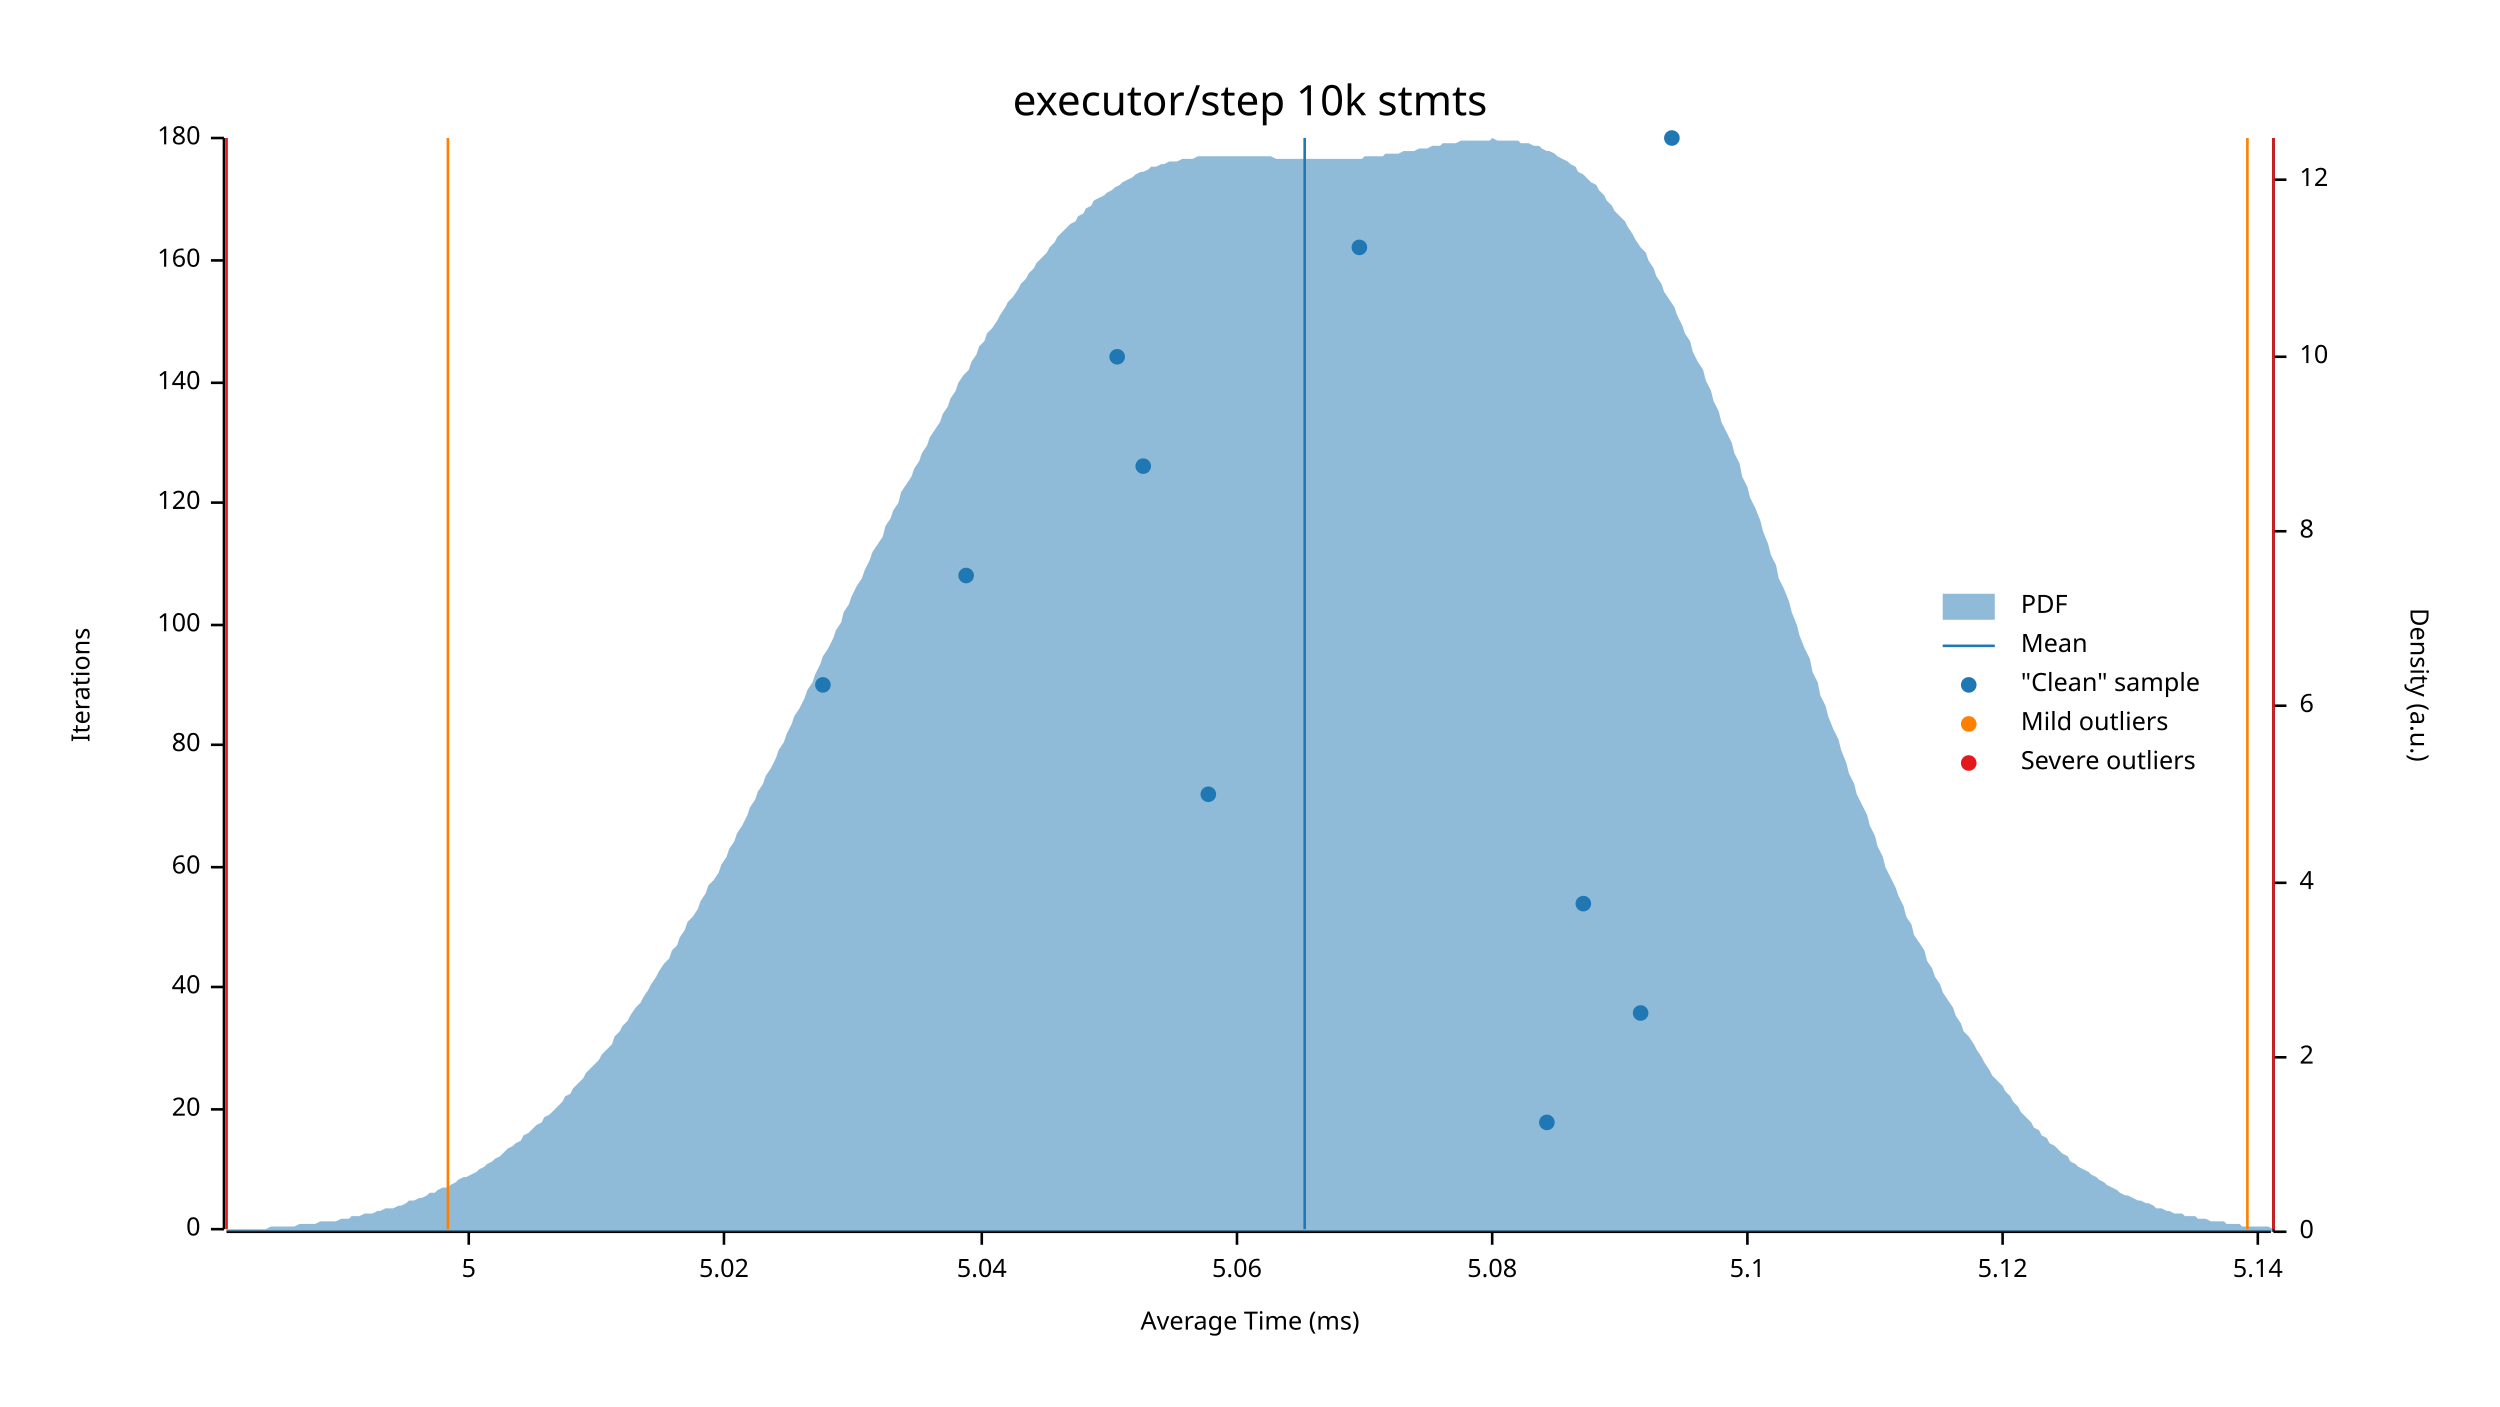
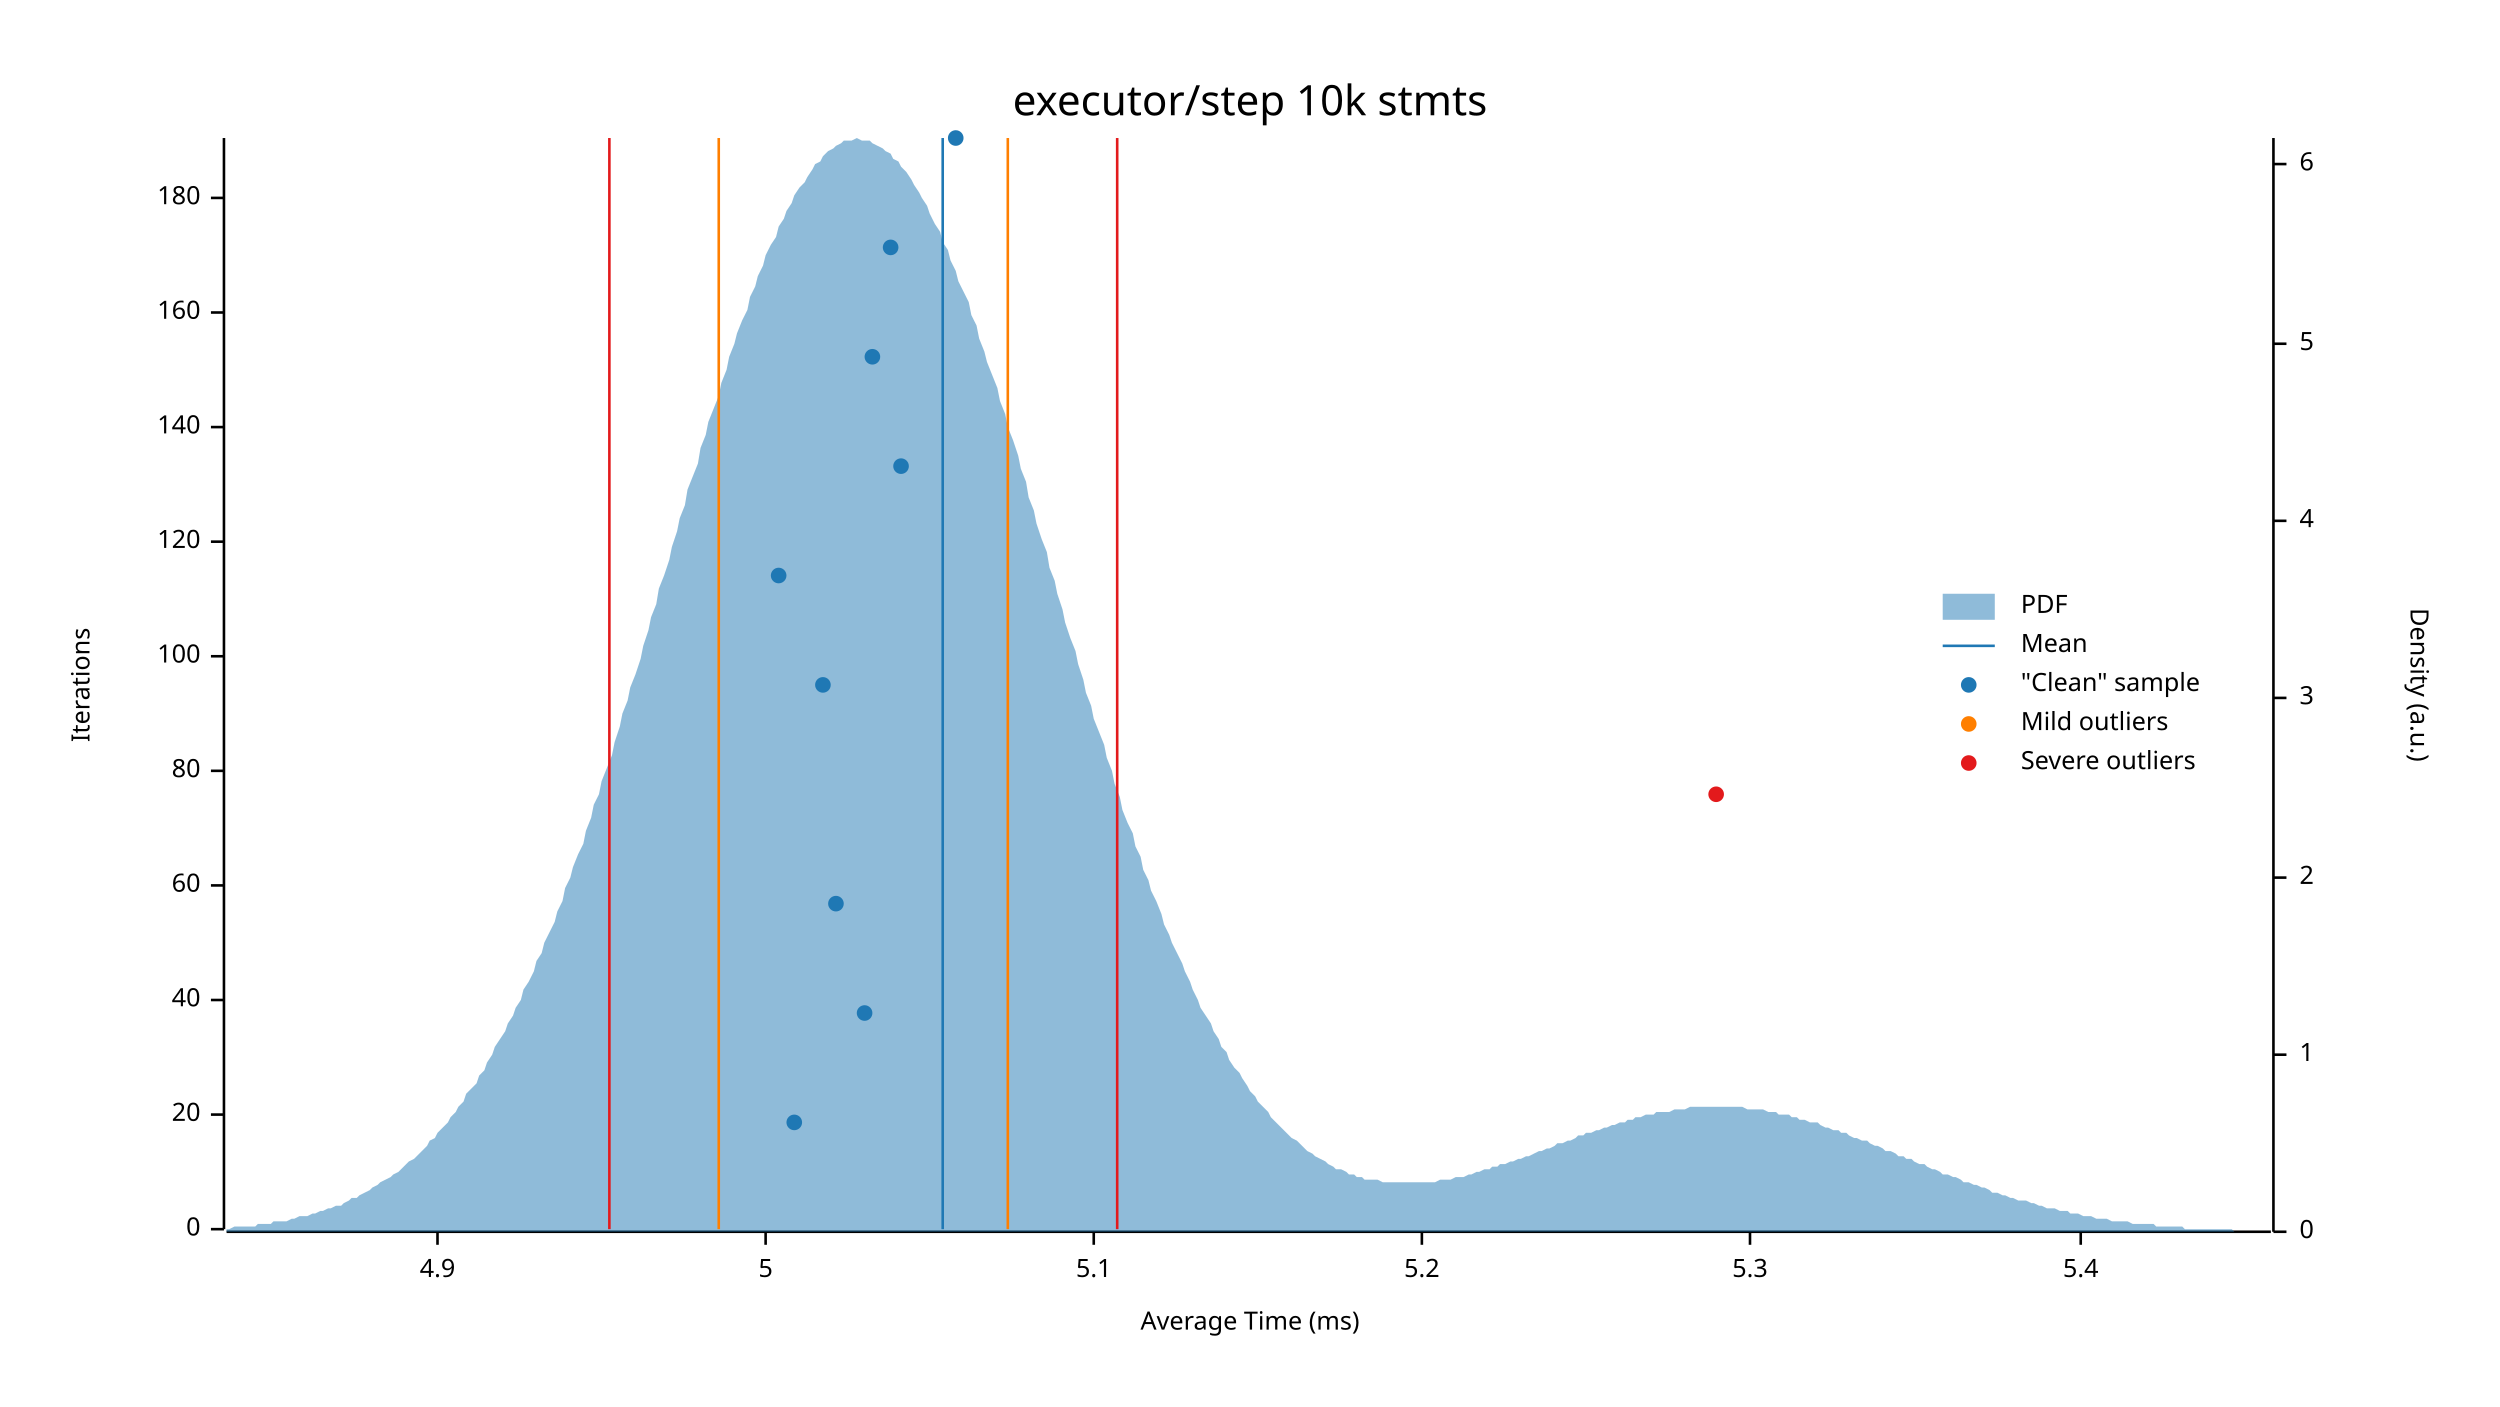
<svg xmlns="http://www.w3.org/2000/svg" width="960" height="540" viewBox="0 0 960 540">
  <text x="480" y="32" dy="0.76em" text-anchor="middle" font-family="sans-serif" font-size="16.129" opacity="1" fill="#000000">
executor/step 10k stmts
</text>
  <text x="27" y="263" dy="0.76em" text-anchor="middle" font-family="sans-serif" font-size="9.677" opacity="1" fill="#000000" transform="rotate(270, 27, 263)">
Iterations
</text>
  <text x="480" y="513" dy="-0.5ex" text-anchor="middle" font-family="sans-serif" font-size="9.677" opacity="1" fill="#000000">
Average Time (ms)
</text>
  <polyline fill="none" opacity="1" stroke="#000000" stroke-width="1" points="86,53 86,472 " />
  <text x="77" y="472" dy="0.5ex" text-anchor="end" font-family="sans-serif" font-size="9.677" opacity="1" fill="#000000">
0
</text>
  <polyline fill="none" opacity="1" stroke="#000000" stroke-width="1" points="81,472 86,472 " />
-   <text x="77" y="426" dy="0.5ex" text-anchor="end" font-family="sans-serif" font-size="9.677" opacity="1" fill="#000000">
+   <text x="77" y="428" dy="0.5ex" text-anchor="end" font-family="sans-serif" font-size="9.677" opacity="1" fill="#000000">
20
</text>
-   <polyline fill="none" opacity="1" stroke="#000000" stroke-width="1" points="81,426 86,426 " />
-   <text x="77" y="379" dy="0.5ex" text-anchor="end" font-family="sans-serif" font-size="9.677" opacity="1" fill="#000000">
+   <polyline fill="none" opacity="1" stroke="#000000" stroke-width="1" points="81,428 86,428 " />
+   <text x="77" y="384" dy="0.5ex" text-anchor="end" font-family="sans-serif" font-size="9.677" opacity="1" fill="#000000">
40
</text>
-   <polyline fill="none" opacity="1" stroke="#000000" stroke-width="1" points="81,379 86,379 " />
-   <text x="77" y="333" dy="0.5ex" text-anchor="end" font-family="sans-serif" font-size="9.677" opacity="1" fill="#000000">
+   <polyline fill="none" opacity="1" stroke="#000000" stroke-width="1" points="81,384 86,384 " />
+   <text x="77" y="340" dy="0.5ex" text-anchor="end" font-family="sans-serif" font-size="9.677" opacity="1" fill="#000000">
60
</text>
-   <polyline fill="none" opacity="1" stroke="#000000" stroke-width="1" points="81,333 86,333 " />
-   <text x="77" y="286" dy="0.5ex" text-anchor="end" font-family="sans-serif" font-size="9.677" opacity="1" fill="#000000">
+   <polyline fill="none" opacity="1" stroke="#000000" stroke-width="1" points="81,340 86,340 " />
+   <text x="77" y="296" dy="0.5ex" text-anchor="end" font-family="sans-serif" font-size="9.677" opacity="1" fill="#000000">
80
</text>
-   <polyline fill="none" opacity="1" stroke="#000000" stroke-width="1" points="81,286 86,286 " />
-   <text x="77" y="240" dy="0.5ex" text-anchor="end" font-family="sans-serif" font-size="9.677" opacity="1" fill="#000000">
+   <polyline fill="none" opacity="1" stroke="#000000" stroke-width="1" points="81,296 86,296 " />
+   <text x="77" y="252" dy="0.5ex" text-anchor="end" font-family="sans-serif" font-size="9.677" opacity="1" fill="#000000">
100
</text>
-   <polyline fill="none" opacity="1" stroke="#000000" stroke-width="1" points="81,240 86,240 " />
-   <text x="77" y="193" dy="0.5ex" text-anchor="end" font-family="sans-serif" font-size="9.677" opacity="1" fill="#000000">
+   <polyline fill="none" opacity="1" stroke="#000000" stroke-width="1" points="81,252 86,252 " />
+   <text x="77" y="208" dy="0.5ex" text-anchor="end" font-family="sans-serif" font-size="9.677" opacity="1" fill="#000000">
120
</text>
-   <polyline fill="none" opacity="1" stroke="#000000" stroke-width="1" points="81,193 86,193 " />
-   <text x="77" y="147" dy="0.5ex" text-anchor="end" font-family="sans-serif" font-size="9.677" opacity="1" fill="#000000">
+   <polyline fill="none" opacity="1" stroke="#000000" stroke-width="1" points="81,208 86,208 " />
+   <text x="77" y="164" dy="0.5ex" text-anchor="end" font-family="sans-serif" font-size="9.677" opacity="1" fill="#000000">
140
</text>
-   <polyline fill="none" opacity="1" stroke="#000000" stroke-width="1" points="81,147 86,147 " />
-   <text x="77" y="100" dy="0.5ex" text-anchor="end" font-family="sans-serif" font-size="9.677" opacity="1" fill="#000000">
+   <polyline fill="none" opacity="1" stroke="#000000" stroke-width="1" points="81,164 86,164 " />
+   <text x="77" y="120" dy="0.5ex" text-anchor="end" font-family="sans-serif" font-size="9.677" opacity="1" fill="#000000">
160
</text>
-   <polyline fill="none" opacity="1" stroke="#000000" stroke-width="1" points="81,100 86,100 " />
-   <text x="77" y="53" dy="0.5ex" text-anchor="end" font-family="sans-serif" font-size="9.677" opacity="1" fill="#000000">
+   <polyline fill="none" opacity="1" stroke="#000000" stroke-width="1" points="81,120 86,120 " />
+   <text x="77" y="76" dy="0.5ex" text-anchor="end" font-family="sans-serif" font-size="9.677" opacity="1" fill="#000000">
180
</text>
-   <polyline fill="none" opacity="1" stroke="#000000" stroke-width="1" points="81,53 86,53 " />
+   <polyline fill="none" opacity="1" stroke="#000000" stroke-width="1" points="81,76 86,76 " />
  <polyline fill="none" opacity="1" stroke="#000000" stroke-width="1" points="87,473 872,473 " />
-   <text x="180" y="483" dy="0.76em" text-anchor="middle" font-family="sans-serif" font-size="9.677" opacity="1" fill="#000000">
+   <text x="168" y="483" dy="0.76em" text-anchor="middle" font-family="sans-serif" font-size="9.677" opacity="1" fill="#000000">
+ 4.9
+ </text>
+   <polyline fill="none" opacity="1" stroke="#000000" stroke-width="1" points="168,473 168,478 " />
+   <text x="294" y="483" dy="0.76em" text-anchor="middle" font-family="sans-serif" font-size="9.677" opacity="1" fill="#000000">
5
</text>
-   <polyline fill="none" opacity="1" stroke="#000000" stroke-width="1" points="180,473 180,478 " />
-   <text x="278" y="483" dy="0.76em" text-anchor="middle" font-family="sans-serif" font-size="9.677" opacity="1" fill="#000000">
- 5.02
- </text>
-   <polyline fill="none" opacity="1" stroke="#000000" stroke-width="1" points="278,473 278,478 " />
-   <text x="377" y="483" dy="0.76em" text-anchor="middle" font-family="sans-serif" font-size="9.677" opacity="1" fill="#000000">
- 5.04
- </text>
-   <polyline fill="none" opacity="1" stroke="#000000" stroke-width="1" points="377,473 377,478 " />
-   <text x="475" y="483" dy="0.76em" text-anchor="middle" font-family="sans-serif" font-size="9.677" opacity="1" fill="#000000">
- 5.06
- </text>
-   <polyline fill="none" opacity="1" stroke="#000000" stroke-width="1" points="475,473 475,478 " />
-   <text x="573" y="483" dy="0.76em" text-anchor="middle" font-family="sans-serif" font-size="9.677" opacity="1" fill="#000000">
- 5.08
- </text>
-   <polyline fill="none" opacity="1" stroke="#000000" stroke-width="1" points="573,473 573,478 " />
-   <text x="671" y="483" dy="0.76em" text-anchor="middle" font-family="sans-serif" font-size="9.677" opacity="1" fill="#000000">
+   <polyline fill="none" opacity="1" stroke="#000000" stroke-width="1" points="294,473 294,478 " />
+   <text x="420" y="483" dy="0.76em" text-anchor="middle" font-family="sans-serif" font-size="9.677" opacity="1" fill="#000000">
5.1
</text>
-   <polyline fill="none" opacity="1" stroke="#000000" stroke-width="1" points="671,473 671,478 " />
-   <text x="769" y="483" dy="0.76em" text-anchor="middle" font-family="sans-serif" font-size="9.677" opacity="1" fill="#000000">
- 5.12
+   <polyline fill="none" opacity="1" stroke="#000000" stroke-width="1" points="420,473 420,478 " />
+   <text x="546" y="483" dy="0.76em" text-anchor="middle" font-family="sans-serif" font-size="9.677" opacity="1" fill="#000000">
+ 5.2
</text>
-   <polyline fill="none" opacity="1" stroke="#000000" stroke-width="1" points="769,473 769,478 " />
-   <text x="867" y="483" dy="0.76em" text-anchor="middle" font-family="sans-serif" font-size="9.677" opacity="1" fill="#000000">
- 5.14
+   <polyline fill="none" opacity="1" stroke="#000000" stroke-width="1" points="546,473 546,478 " />
+   <text x="672" y="483" dy="0.76em" text-anchor="middle" font-family="sans-serif" font-size="9.677" opacity="1" fill="#000000">
+ 5.3
</text>
-   <polyline fill="none" opacity="1" stroke="#000000" stroke-width="1" points="867,473 867,478 " />
+   <polyline fill="none" opacity="1" stroke="#000000" stroke-width="1" points="672,473 672,478 " />
+   <text x="799" y="483" dy="0.76em" text-anchor="middle" font-family="sans-serif" font-size="9.677" opacity="1" fill="#000000">
+ 5.4
+ </text>
+   <polyline fill="none" opacity="1" stroke="#000000" stroke-width="1" points="799,473 799,478 " />
  <text x="933" y="263" dy="0.76em" text-anchor="middle" font-family="sans-serif" font-size="9.677" opacity="1" fill="#000000" transform="rotate(90, 933, 263)">
Density (a.u.)
</text>
  <polyline fill="none" opacity="1" stroke="#000000" stroke-width="1" points="873,53 873,473 " />
  <text x="883" y="473" dy="0.5ex" text-anchor="start" font-family="sans-serif" font-size="9.677" opacity="1" fill="#000000">
0
</text>
  <polyline fill="none" opacity="1" stroke="#000000" stroke-width="1" points="873,473 878,473 " />
-   <text x="883" y="406" dy="0.5ex" text-anchor="start" font-family="sans-serif" font-size="9.677" opacity="1" fill="#000000">
+   <text x="883" y="405" dy="0.5ex" text-anchor="start" font-family="sans-serif" font-size="9.677" opacity="1" fill="#000000">
+ 1
+ </text>
+   <polyline fill="none" opacity="1" stroke="#000000" stroke-width="1" points="873,405 878,405 " />
+   <text x="883" y="337" dy="0.5ex" text-anchor="start" font-family="sans-serif" font-size="9.677" opacity="1" fill="#000000">
2
</text>
-   <polyline fill="none" opacity="1" stroke="#000000" stroke-width="1" points="873,406 878,406 " />
-   <text x="883" y="339" dy="0.5ex" text-anchor="start" font-family="sans-serif" font-size="9.677" opacity="1" fill="#000000">
+   <polyline fill="none" opacity="1" stroke="#000000" stroke-width="1" points="873,337 878,337 " />
+   <text x="883" y="268" dy="0.5ex" text-anchor="start" font-family="sans-serif" font-size="9.677" opacity="1" fill="#000000">
+ 3
+ </text>
+   <polyline fill="none" opacity="1" stroke="#000000" stroke-width="1" points="873,268 878,268 " />
+   <text x="883" y="200" dy="0.5ex" text-anchor="start" font-family="sans-serif" font-size="9.677" opacity="1" fill="#000000">
4
</text>
-   <polyline fill="none" opacity="1" stroke="#000000" stroke-width="1" points="873,339 878,339 " />
-   <text x="883" y="271" dy="0.5ex" text-anchor="start" font-family="sans-serif" font-size="9.677" opacity="1" fill="#000000">
+   <polyline fill="none" opacity="1" stroke="#000000" stroke-width="1" points="873,200 878,200 " />
+   <text x="883" y="132" dy="0.5ex" text-anchor="start" font-family="sans-serif" font-size="9.677" opacity="1" fill="#000000">
+ 5
+ </text>
+   <polyline fill="none" opacity="1" stroke="#000000" stroke-width="1" points="873,132 878,132 " />
+   <text x="883" y="63" dy="0.5ex" text-anchor="start" font-family="sans-serif" font-size="9.677" opacity="1" fill="#000000">
6
</text>
-   <polyline fill="none" opacity="1" stroke="#000000" stroke-width="1" points="873,271 878,271 " />
-   <text x="883" y="204" dy="0.5ex" text-anchor="start" font-family="sans-serif" font-size="9.677" opacity="1" fill="#000000">
- 8
- </text>
-   <polyline fill="none" opacity="1" stroke="#000000" stroke-width="1" points="873,204 878,204 " />
-   <text x="883" y="137" dy="0.5ex" text-anchor="start" font-family="sans-serif" font-size="9.677" opacity="1" fill="#000000">
- 10
- </text>
-   <polyline fill="none" opacity="1" stroke="#000000" stroke-width="1" points="873,137 878,137 " />
-   <text x="883" y="69" dy="0.5ex" text-anchor="start" font-family="sans-serif" font-size="9.677" opacity="1" fill="#000000">
- 12
- </text>
-   <polyline fill="none" opacity="1" stroke="#000000" stroke-width="1" points="873,69 878,69 " />
-   <polygon opacity="0.5" fill="#1F78B4" points="87,472 88,472 90,472 91,472 93,472 94,472 96,472 98,472 99,472 101,472 102,472 104,471 105,471 107,471 109,471 110,471 112,471 113,471 115,470 116,470 118,470 120,470 121,470 123,469 124,469 126,469 127,469 129,469 131,468 132,468 134,468 135,467 137,467 138,467 140,466 142,466 143,466 145,465 146,465 148,464 150,464 151,464 153,463 154,463 156,462 157,461 159,461 161,460 162,460 164,459 165,458 167,458 168,457 170,456 172,456 173,455 175,454 176,453 178,452 179,452 181,451 183,450 184,449 186,448 187,447 189,446 190,445 192,444 194,442 195,441 197,440 198,439 200,438 201,436 203,435 205,433 206,432 208,431 209,429 211,428 213,426 214,425 216,423 217,421 219,420 220,418 222,416 224,414 225,412 227,410 228,409 230,407 231,405 233,403 235,401 236,398 238,396 239,394 241,392 242,390 244,387 246,385 247,383 249,380 250,378 252,375 253,373 255,370 257,368 258,365 260,363 261,360 263,357 264,354 266,352 268,349 269,346 271,343 272,340 274,338 276,335 277,332 279,329 280,326 282,323 283,320 285,317 287,313 288,310 290,307 291,304 293,301 294,298 296,295 298,291 299,288 301,285 302,282 304,278 305,275 307,272 309,268 310,265 312,262 313,259 315,255 316,252 318,249 320,245 321,242 323,239 324,235 326,232 327,229 329,225 331,222 332,219 334,215 335,212 337,209 339,206 340,202 342,199 343,196 345,193 346,189 348,186 350,183 351,180 353,177 354,174 356,171 357,168 359,165 361,162 362,159 364,156 365,153 367,150 368,147 370,144 372,142 373,139 375,136 376,133 378,131 379,128 381,126 383,123 384,121 386,118 387,116 389,114 391,111 392,109 394,107 395,105 397,103 398,101 400,99 402,97 403,95 405,93 406,91 408,89 409,88 411,86 413,85 414,83 416,82 417,80 419,79 420,77 422,76 424,75 425,74 427,73 428,72 430,71 431,70 433,69 435,68 436,67 438,66 439,66 441,65 442,64 444,64 446,63 447,63 449,62 450,62 452,62 454,61 455,61 457,61 458,61 460,60 461,60 463,60 465,60 466,60 468,60 469,60 471,60 472,60 474,60 476,60 477,60 479,60 480,60 482,60 483,60 485,60 487,60 488,60 490,61 491,61 493,61 494,61 496,61 498,61 499,61 501,61 502,61 504,61 505,61 507,61 509,61 510,61 512,61 513,61 515,61 517,61 518,61 520,61 521,61 523,61 524,60 526,60 528,60 529,60 531,60 532,59 534,59 535,59 537,59 539,58 540,58 542,58 543,58 545,57 546,57 548,57 550,56 551,56 553,56 554,55 556,55 557,55 559,55 561,54 562,54 564,54 565,54 567,54 568,54 570,54 572,54 573,53 575,54 576,54 578,54 580,54 581,54 583,54 584,55 586,55 587,55 589,56 591,56 592,57 594,58 595,58 597,59 598,60 600,61 602,62 603,63 605,64 606,66 608,67 609,68 611,70 613,71 614,73 616,75 617,77 619,79 620,81 622,83 624,85 625,87 627,90 628,92 630,95 632,97 633,100 635,103 636,106 638,109 639,112 641,115 643,118 644,121 646,125 647,128 649,131 650,135 652,139 654,142 655,146 657,150 658,154 660,158 661,162 663,166 665,170 666,174 668,178 669,183 671,187 672,191 674,195 676,200 677,204 679,209 680,213 682,217 683,222 685,226 687,231 688,235 690,240 691,244 693,249 695,253 696,258 698,262 699,267 701,271 702,275 704,280 706,284 707,288 709,293 710,297 712,301 713,305 715,309 717,313 718,317 720,321 721,325 723,329 724,333 726,337 728,341 729,344 731,348 732,352 734,355 735,359 737,362 739,365 740,369 742,372 743,375 745,378 746,381 748,384 750,387 751,390 753,393 754,396 756,398 758,401 759,403 761,406 762,408 764,411 765,413 767,415 769,417 770,419 772,421 773,423 775,425 776,427 778,429 780,431 781,433 783,434 784,436 786,437 787,439 789,440 791,442 792,443 794,444 795,446 797,447 798,448 800,449 802,450 803,451 805,452 806,453 808,454 809,455 811,456 813,457 814,458 816,459 817,459 819,460 821,461 822,461 824,462 825,462 827,463 828,464 830,464 832,465 833,465 835,466 836,466 838,466 839,467 841,467 843,467 844,468 846,468 847,468 849,469 850,469 852,469 854,469 855,470 857,470 858,470 860,470 861,471 863,471 865,471 866,471 868,471 869,471 871,471 873,472 873,473 87,473 " />
-   <polyline fill="none" opacity="1" stroke="#1F78B4" stroke-width="1" points="501,472 501,53 " />
-   <polyline fill="none" opacity="1" stroke="#FF7F00" stroke-width="1" points="172,472 172,53 " />
-   <polyline fill="none" opacity="1" stroke="#FF7F00" stroke-width="1" points="863,472 863,53 " />
-   <polyline fill="none" opacity="1" stroke="#E31A1C" stroke-width="1" points="87,472 87,53 " />
-   <polyline fill="none" opacity="1" stroke="#E31A1C" stroke-width="1" points="873,472 873,53 " />
-   <circle cx="594" cy="431" r="3" opacity="1" fill="#1F78B4" stroke="none" stroke-width="1" />
-   <circle cx="630" cy="389" r="3" opacity="1" fill="#1F78B4" stroke="none" stroke-width="1" />
-   <circle cx="608" cy="347" r="3" opacity="1" fill="#1F78B4" stroke="none" stroke-width="1" />
-   <circle cx="464" cy="305" r="3" opacity="1" fill="#1F78B4" stroke="none" stroke-width="1" />
+   <polyline fill="none" opacity="1" stroke="#000000" stroke-width="1" points="873,63 878,63 " />
+   <polygon opacity="0.5" fill="#1F78B4" points="87,472 88,472 90,471 91,471 93,471 94,471 96,471 98,471 99,470 101,470 102,470 104,470 105,469 107,469 109,469 110,469 112,468 113,468 115,467 116,467 118,467 120,466 121,466 123,465 124,465 126,464 127,464 129,463 131,463 132,462 134,461 135,460 137,460 138,459 140,458 142,457 143,456 145,455 146,454 148,453 150,452 151,451 153,450 154,449 156,447 157,446 159,445 161,443 162,442 164,440 165,438 167,437 168,435 170,433 172,431 173,429 175,427 176,425 178,423 179,420 181,418 183,416 184,413 186,411 187,408 189,405 190,402 192,399 194,396 195,393 197,390 198,387 200,384 201,380 203,377 205,373 206,369 208,366 209,362 211,358 213,354 214,350 216,346 217,341 219,337 220,333 222,328 224,324 225,319 227,314 228,309 230,305 231,300 233,295 235,290 236,285 238,279 239,274 241,269 242,264 244,259 246,253 247,248 249,242 250,237 252,232 253,226 255,221 257,215 258,210 260,204 261,199 263,194 264,188 266,183 268,178 269,172 271,167 272,162 274,157 276,152 277,147 279,142 280,137 282,132 283,128 285,123 287,119 288,114 290,110 291,106 293,102 294,98 296,94 298,91 299,87 301,84 302,81 304,78 305,75 307,72 309,70 310,68 312,65 313,63 315,62 316,60 318,58 320,57 321,56 323,55 324,54 326,54 327,54 329,53 331,54 332,54 334,54 335,55 337,56 339,57 340,58 342,59 343,61 345,62 346,64 348,66 350,69 351,71 353,74 354,76 356,79 357,82 359,86 361,89 362,93 364,96 365,100 367,104 368,108 370,112 372,116 373,121 375,125 376,130 378,135 379,139 381,144 383,149 384,154 386,159 387,164 389,169 391,175 392,180 394,185 395,191 397,196 398,201 400,207 402,212 403,218 405,223 406,228 408,234 409,239 411,245 413,250 414,255 416,261 417,266 419,271 420,276 422,281 424,286 425,291 427,296 428,301 430,306 431,311 433,316 435,320 436,325 438,329 439,334 441,338 442,342 444,346 446,351 447,355 449,359 450,362 452,366 454,370 455,373 457,377 458,380 460,384 461,387 463,390 465,393 466,396 468,399 469,402 471,404 472,407 474,410 476,412 477,414 479,417 480,419 482,421 483,423 485,425 487,427 488,429 490,431 491,432 493,434 494,435 496,437 498,438 499,439 501,441 502,442 504,443 505,444 507,445 509,446 510,447 512,448 513,449 515,449 517,450 518,451 520,451 521,452 523,452 524,453 526,453 528,453 529,453 531,454 532,454 534,454 535,454 537,454 539,454 540,454 542,454 543,454 545,454 546,454 548,454 550,454 551,454 553,453 554,453 556,453 557,453 559,452 561,452 562,452 564,451 565,451 567,450 568,450 570,449 572,449 573,448 575,448 576,447 578,447 580,446 581,446 583,445 584,445 586,444 587,444 589,443 591,442 592,442 594,441 595,441 597,440 598,439 600,439 602,438 603,438 605,437 606,436 608,436 609,435 611,435 613,434 614,434 616,433 617,433 619,432 620,432 622,431 624,431 625,430 627,430 628,429 630,429 632,428 633,428 635,428 636,427 638,427 639,427 641,427 643,426 644,426 646,426 647,426 649,425 650,425 652,425 654,425 655,425 657,425 658,425 660,425 661,425 663,425 665,425 666,425 668,425 669,425 671,426 672,426 674,426 676,426 677,426 679,427 680,427 682,427 683,428 685,428 687,428 688,429 690,429 691,430 693,430 695,431 696,431 698,431 699,432 701,433 702,433 704,434 706,434 707,435 709,435 710,436 712,437 713,437 715,438 717,438 718,439 720,440 721,440 723,441 724,442 726,442 728,443 729,444 731,444 732,445 734,445 735,446 737,447 739,447 740,448 742,449 743,449 745,450 746,451 748,451 750,452 751,452 753,453 754,454 756,454 758,455 759,455 761,456 762,456 764,457 765,458 767,458 769,459 770,459 772,460 773,460 775,461 776,461 778,461 780,462 781,462 783,463 784,463 786,464 787,464 789,464 791,465 792,465 794,465 795,466 797,466 798,466 800,467 802,467 803,467 805,468 806,468 808,468 809,468 811,469 813,469 814,469 816,469 817,469 819,470 821,470 822,470 824,470 825,470 827,470 828,471 830,471 832,471 833,471 835,471 836,471 838,471 839,472 841,472 843,472 844,472 846,472 847,472 849,472 850,472 852,472 854,472 855,472 857,472 858,473 860,473 861,473 863,473 865,473 866,473 868,473 869,473 871,473 873,473 873,473 87,473 " />
+   <polyline fill="none" opacity="1" stroke="#1F78B4" stroke-width="1" points="362,472 362,53 " />
+   <polyline fill="none" opacity="1" stroke="#FF7F00" stroke-width="1" points="276,472 276,53 " />
+   <polyline fill="none" opacity="1" stroke="#FF7F00" stroke-width="1" points="387,472 387,53 " />
+   <polyline fill="none" opacity="1" stroke="#E31A1C" stroke-width="1" points="234,472 234,53 " />
+   <polyline fill="none" opacity="1" stroke="#E31A1C" stroke-width="1" points="429,472 429,53 " />
+   <circle cx="305" cy="431" r="3" opacity="1" fill="#1F78B4" stroke="none" stroke-width="1" />
+   <circle cx="332" cy="389" r="3" opacity="1" fill="#1F78B4" stroke="none" stroke-width="1" />
+   <circle cx="321" cy="347" r="3" opacity="1" fill="#1F78B4" stroke="none" stroke-width="1" />
  <circle cx="316" cy="263" r="3" opacity="1" fill="#1F78B4" stroke="none" stroke-width="1" />
-   <circle cx="371" cy="221" r="3" opacity="1" fill="#1F78B4" stroke="none" stroke-width="1" />
-   <circle cx="439" cy="179" r="3" opacity="1" fill="#1F78B4" stroke="none" stroke-width="1" />
-   <circle cx="429" cy="137" r="3" opacity="1" fill="#1F78B4" stroke="none" stroke-width="1" />
-   <circle cx="522" cy="95" r="3" opacity="1" fill="#1F78B4" stroke="none" stroke-width="1" />
-   <circle cx="642" cy="53" r="3" opacity="1" fill="#1F78B4" stroke="none" stroke-width="1" />
+   <circle cx="299" cy="221" r="3" opacity="1" fill="#1F78B4" stroke="none" stroke-width="1" />
+   <circle cx="346" cy="179" r="3" opacity="1" fill="#1F78B4" stroke="none" stroke-width="1" />
+   <circle cx="335" cy="137" r="3" opacity="1" fill="#1F78B4" stroke="none" stroke-width="1" />
+   <circle cx="342" cy="95" r="3" opacity="1" fill="#1F78B4" stroke="none" stroke-width="1" />
+   <circle cx="367" cy="53" r="3" opacity="1" fill="#1F78B4" stroke="none" stroke-width="1" />
+   <circle cx="659" cy="305" r="3" opacity="1" fill="#E31A1C" stroke="none" stroke-width="1" />
  <text x="776" y="228" dy="0.76em" text-anchor="start" font-family="sans-serif" font-size="9.677" opacity="1" fill="#000000">
PDF
</text>
  <text x="776" y="243" dy="0.76em" text-anchor="start" font-family="sans-serif" font-size="9.677" opacity="1" fill="#000000">
Mean
</text>
  <text x="776" y="258" dy="0.76em" text-anchor="start" font-family="sans-serif" font-size="9.677" opacity="1" fill="#000000">
"Clean" sample
</text>
  <text x="776" y="273" dy="0.76em" text-anchor="start" font-family="sans-serif" font-size="9.677" opacity="1" fill="#000000">
Mild outliers
</text>
  <text x="776" y="288" dy="0.76em" text-anchor="start" font-family="sans-serif" font-size="9.677" opacity="1" fill="#000000">
Severe outliers
</text>
  <rect x="746" y="228" width="20" height="10" opacity="0.5" fill="#1F78B4" stroke="none" />
  <polyline fill="none" opacity="1" stroke="#1F78B4" stroke-width="1" points="746,248 766,248 " />
  <circle cx="756" cy="263" r="3" opacity="1" fill="#1F78B4" stroke="none" stroke-width="1" />
  <circle cx="756" cy="278" r="3" opacity="1" fill="#FF7F00" stroke="none" stroke-width="1" />
  <circle cx="756" cy="293" r="3" opacity="1" fill="#E31A1C" stroke="none" stroke-width="1" />
</svg>
